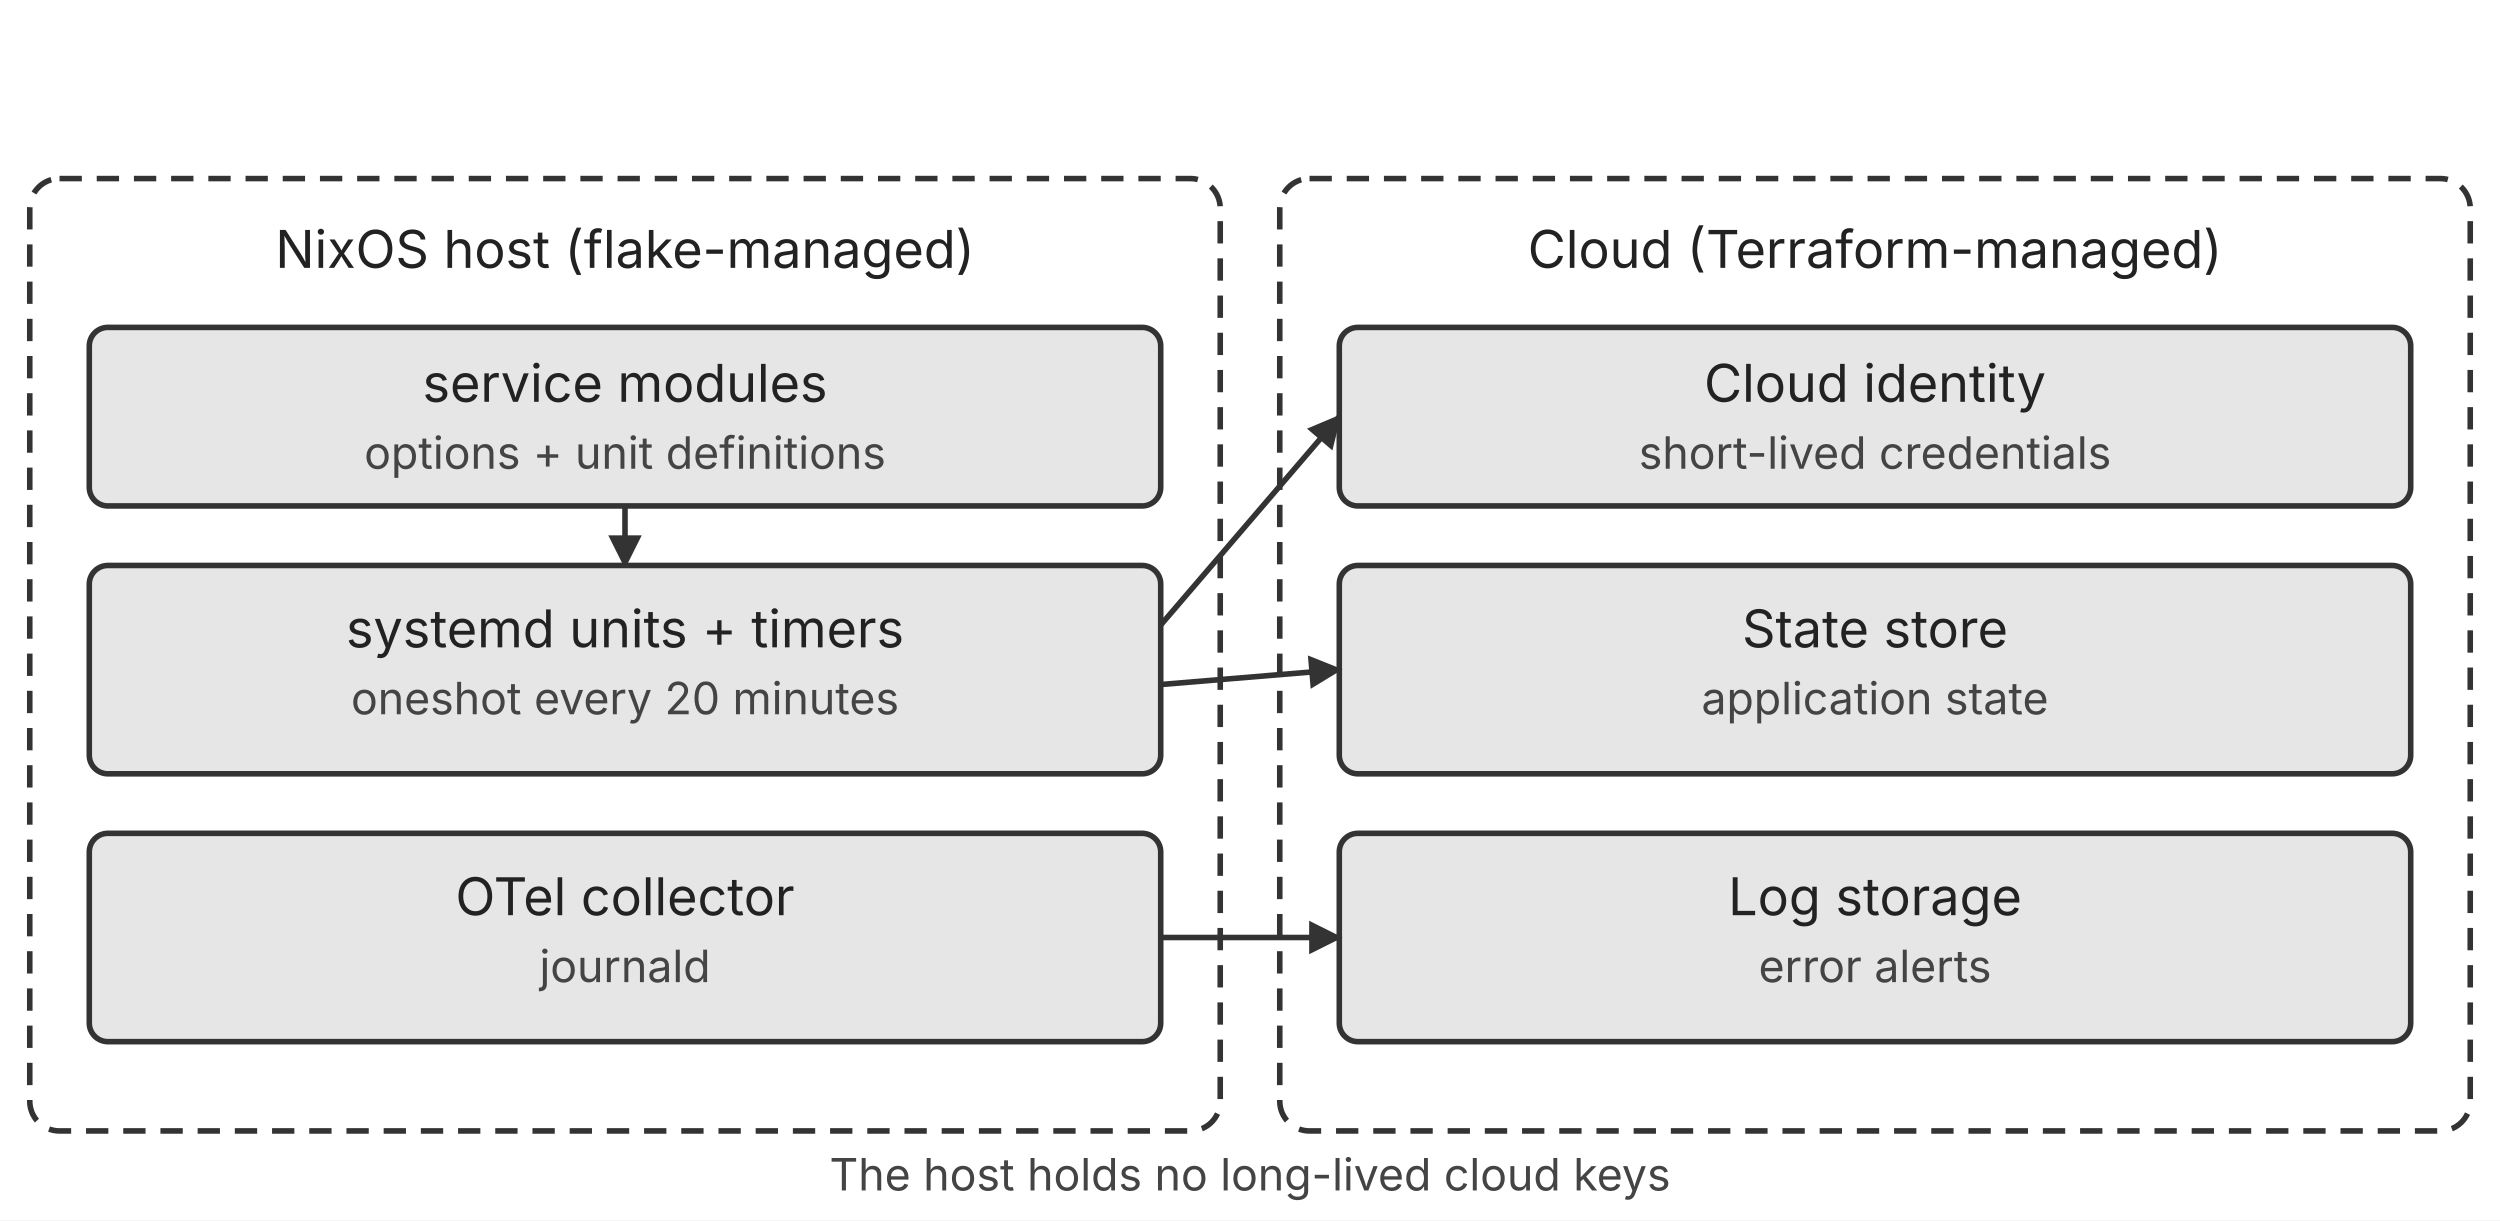
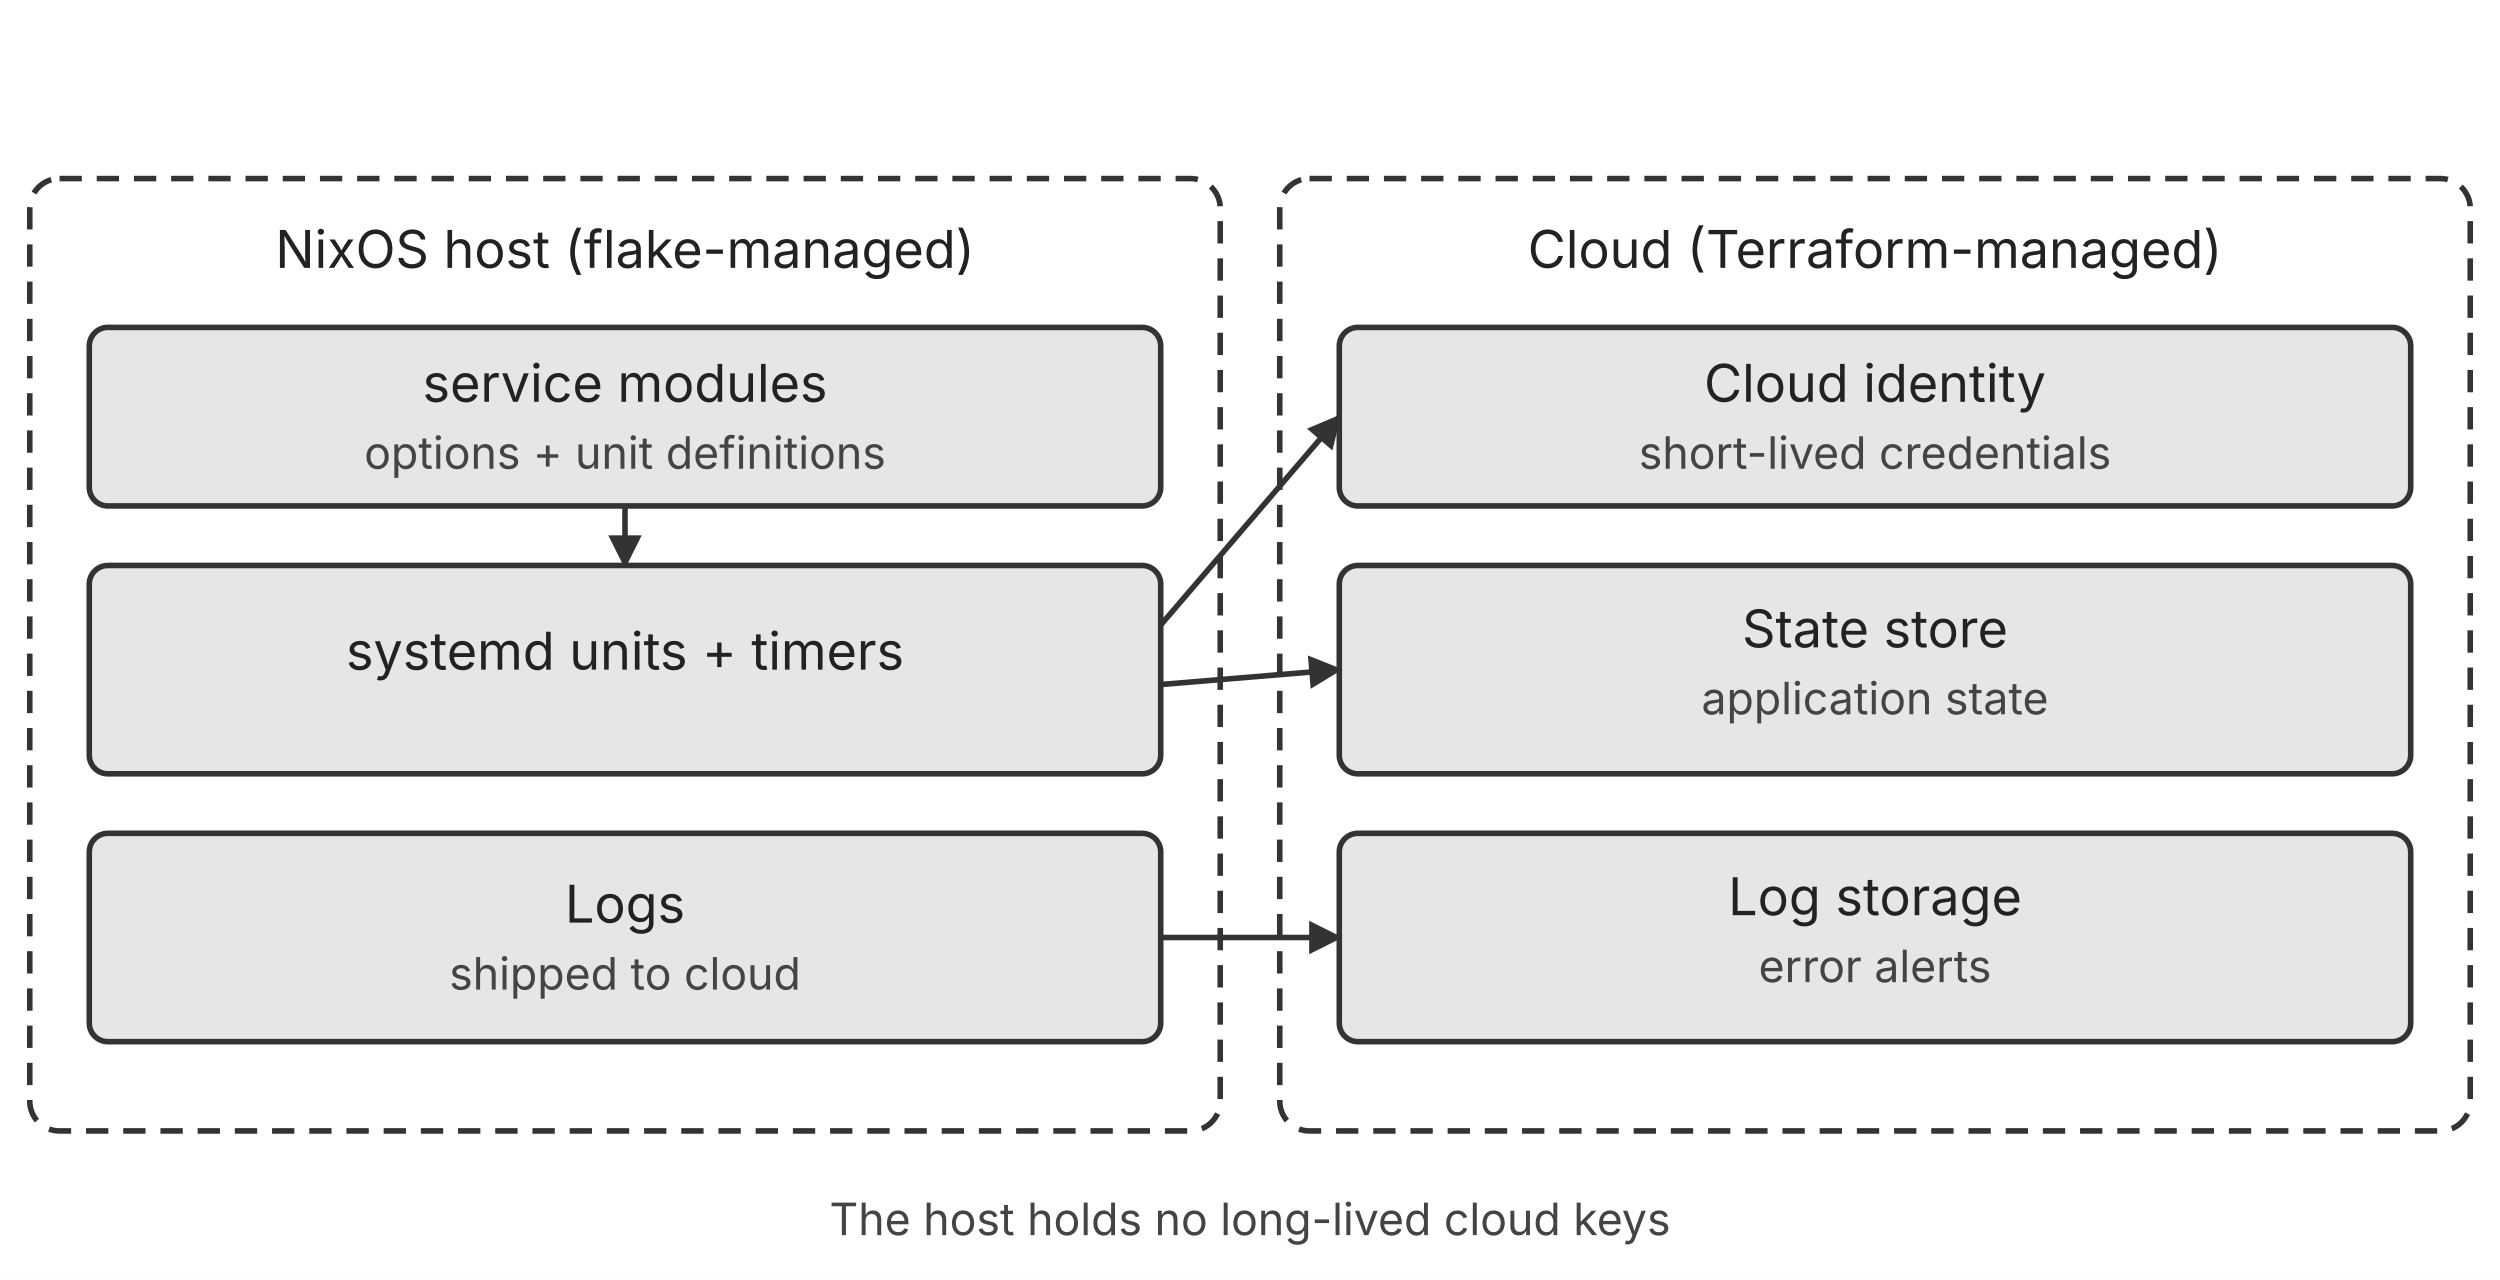
- <svg xmlns="http://www.w3.org/2000/svg" viewBox="0 0 672 328" role="img" width="672" height="328">
+ <svg xmlns="http://www.w3.org/2000/svg" viewBox="0 0 672 344" role="img" width="672" height="344">
  <style>
    .bg { fill: #ffffff; }
    .box { fill: #e6e6e6; stroke: #333333; stroke-width: 1.5; }
    .group { fill: none; stroke: #333333; stroke-width: 1.5; stroke-dasharray: 6 4; }
    .edge { stroke: #333333; stroke-width: 1.5; fill: none; }
    .label { font-family: system-ui, -apple-system, "Hiragino Sans", sans-serif; font-size: 14px; fill: #222222; text-anchor: middle; }
    .sub { font-family: system-ui, -apple-system, "Hiragino Sans", sans-serif; font-size: 12px; fill: #444444; text-anchor: middle; }
    .note { font-family: system-ui, -apple-system, "Hiragino Sans", sans-serif; font-size: 12px; fill: #444444; text-anchor: middle; }
  </style>
  <defs>
    <marker id="arrow" viewBox="0 0 10 10" refX="9" refY="5" markerWidth="6" markerHeight="6" orient="auto-start-reverse">
      <path d="M 0 0 L 10 5 L 0 10 z" fill="#333333" />
    </marker>
  </defs>
-   <rect class="bg" x="0" y="0" width="672" height="328" fill="#ffffff" />
+   <rect class="bg" x="0" y="0" width="672" height="344" fill="#ffffff" />
  <rect class="group" x="8" y="48" width="320" height="256" rx="8" />
  <text class="label" x="168" y="72">NixOS host (flake-managed)</text>
  <rect class="group" x="344" y="48" width="320" height="256" rx="8" />
  <text class="label" x="504" y="72">Cloud (Terraform-managed)</text>
  <rect class="box" x="24" y="88" width="288" height="48" rx="5" />
  <text class="label" x="168" y="108">service modules</text>
  <text class="sub" x="168" y="126">options + unit definitions</text>
  <line class="edge" x1="168" y1="136" x2="168" y2="152" marker-end="url(#arrow)" />
  <rect class="box" x="24" y="152" width="288" height="56" rx="5" />
-   <text class="label" x="168" y="174">systemd units + timers</text>
-   <text class="sub" x="168" y="192">oneshot every 20 minutes</text>
+   <text class="label" x="168" y="180">systemd units + timers</text>
  <rect class="box" x="24" y="224" width="288" height="56" rx="5" />
-   <text class="label" x="168" y="246">OTel collector</text>
-   <text class="sub" x="168" y="264">journald</text>
+   <text class="label" x="168" y="248">Logs</text>
+   <text class="sub" x="168" y="266">shipped to cloud</text>
  <rect class="box" x="360" y="88" width="288" height="48" rx="5" />
  <text class="label" x="504" y="108">Cloud identity</text>
  <text class="sub" x="504" y="126">short-lived credentials</text>
  <rect class="box" x="360" y="152" width="288" height="56" rx="5" />
  <text class="label" x="504" y="174">State store</text>
  <text class="sub" x="504" y="192">application state</text>
  <rect class="box" x="360" y="224" width="288" height="56" rx="5" />
  <text class="label" x="504" y="246">Log storage</text>
  <text class="sub" x="504" y="264">error alerts</text>
  <line class="edge" x1="312" y1="168" x2="360" y2="112" marker-end="url(#arrow)" />
  <line class="edge" x1="312" y1="184" x2="360" y2="180" marker-end="url(#arrow)" />
  <line class="edge" x1="312" y1="252" x2="360" y2="252" marker-end="url(#arrow)" />
-   <text class="note" x="336" y="320">The host holds no long-lived cloud keys</text>
+   <text class="note" x="336" y="332">The host holds no long-lived cloud keys</text>
</svg>
